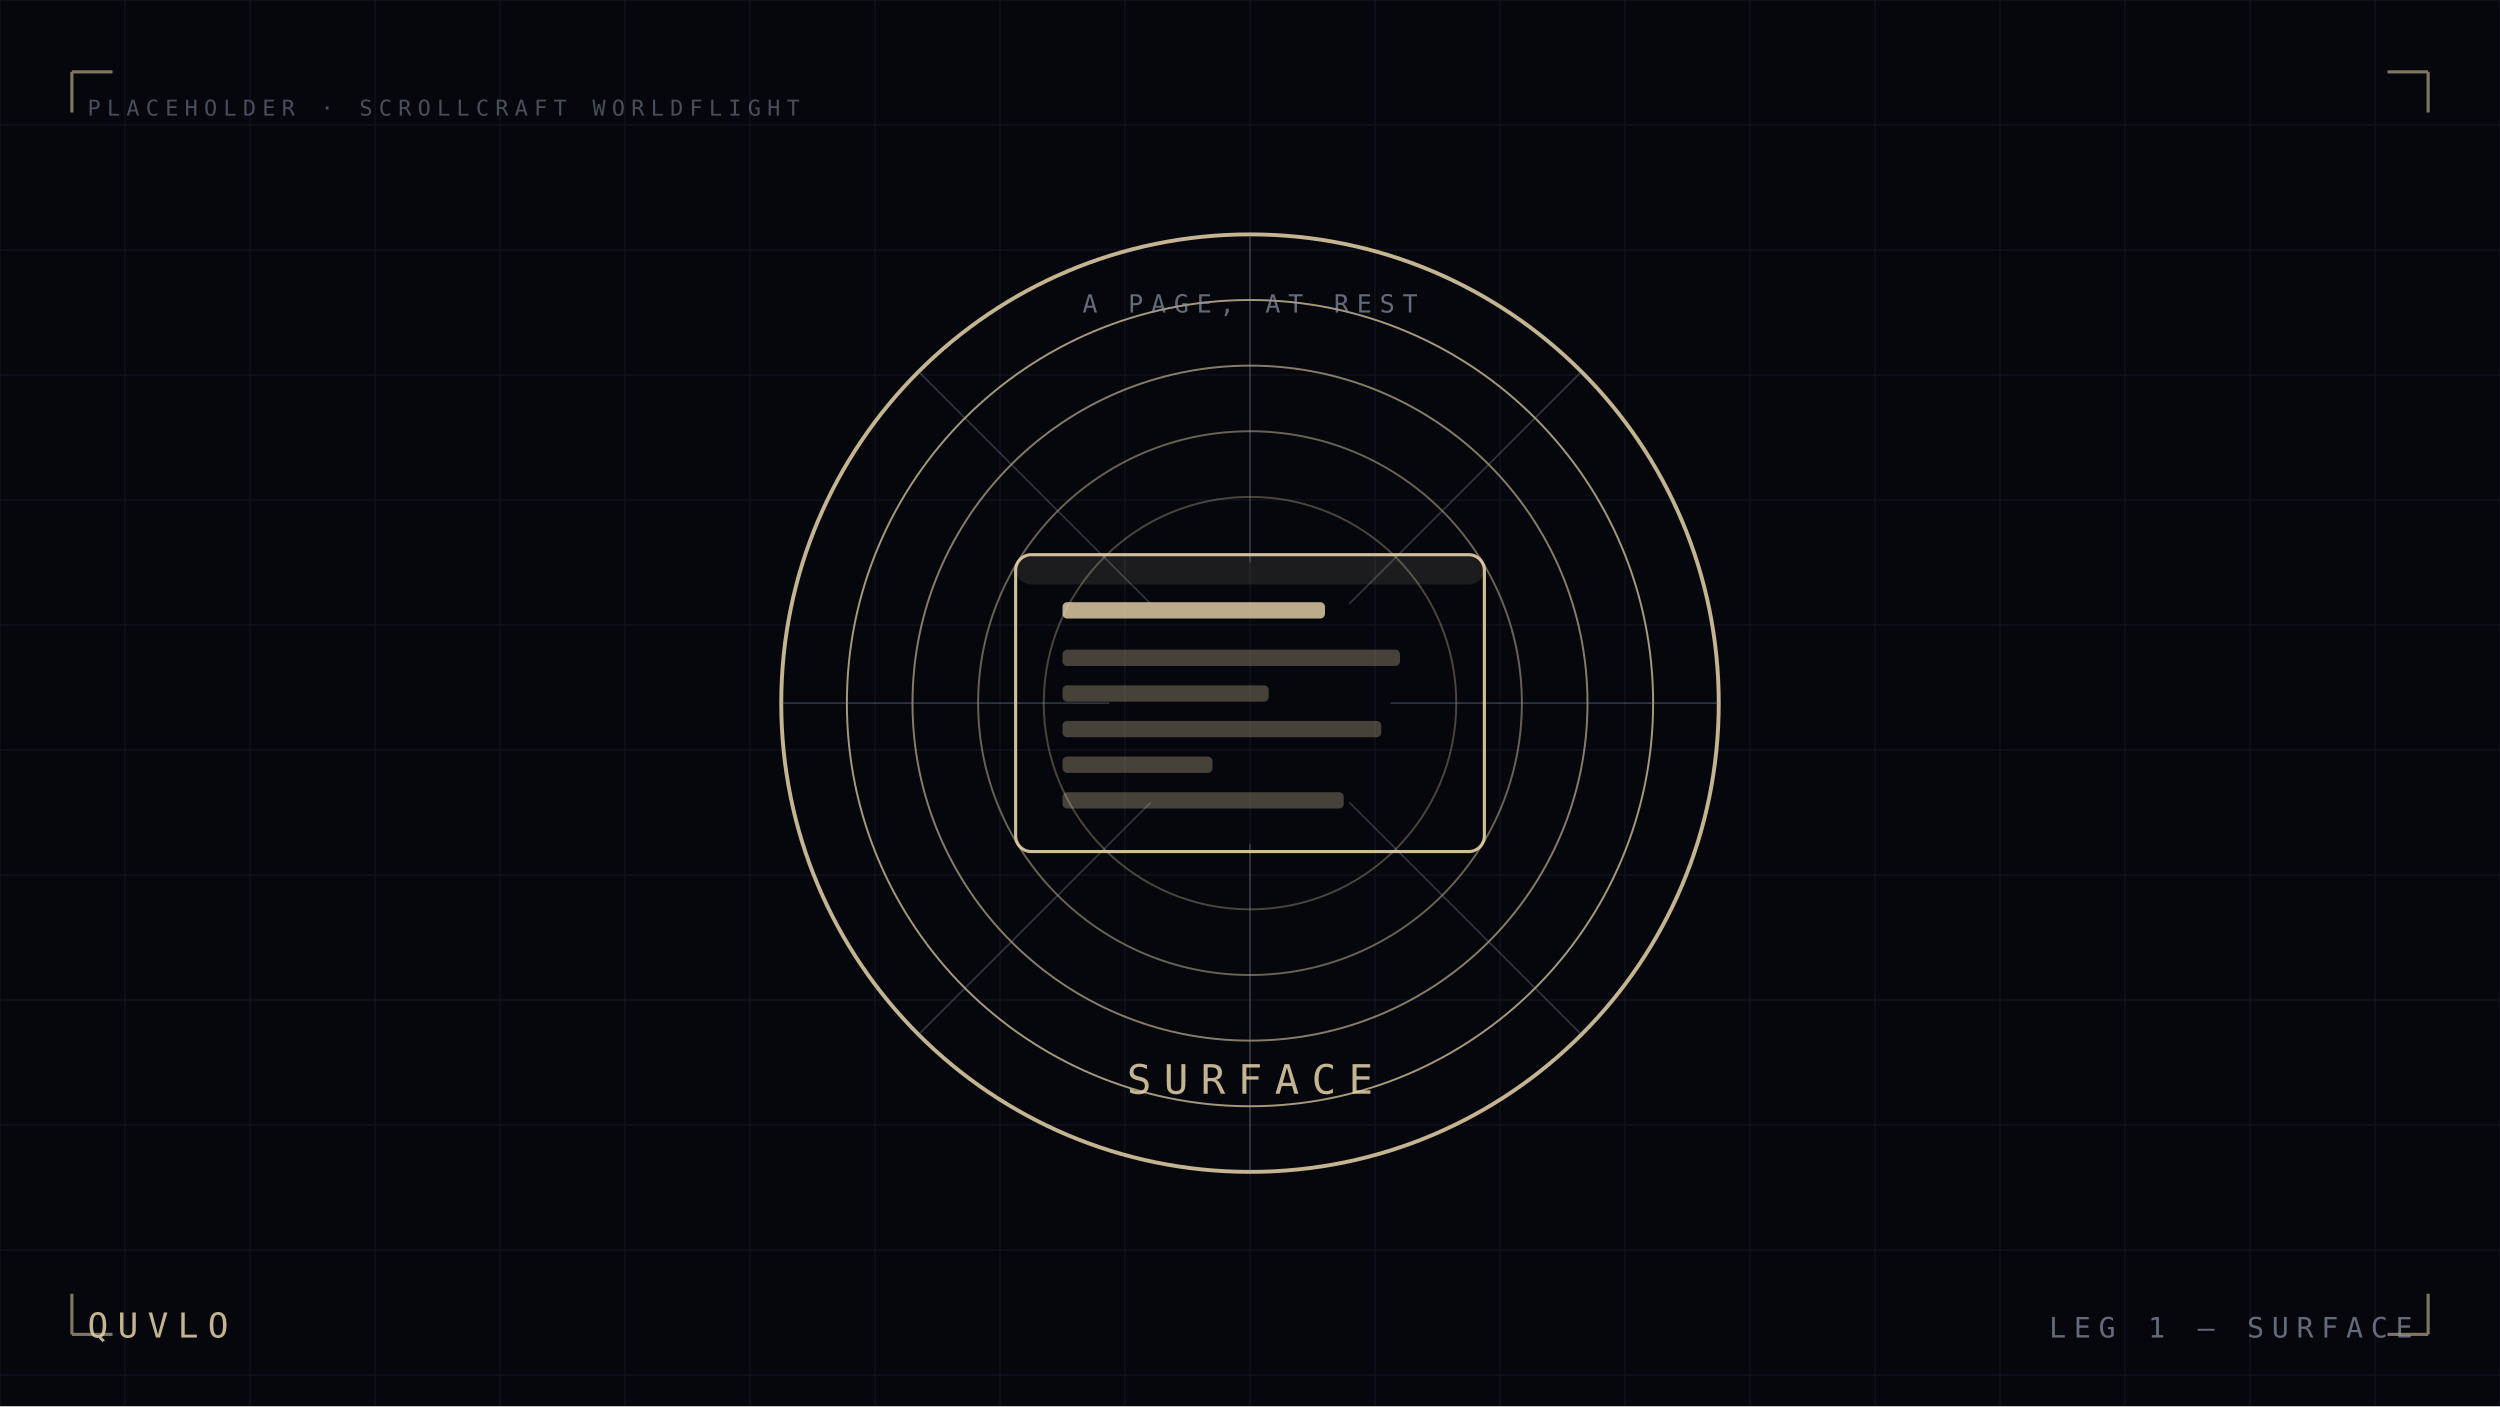
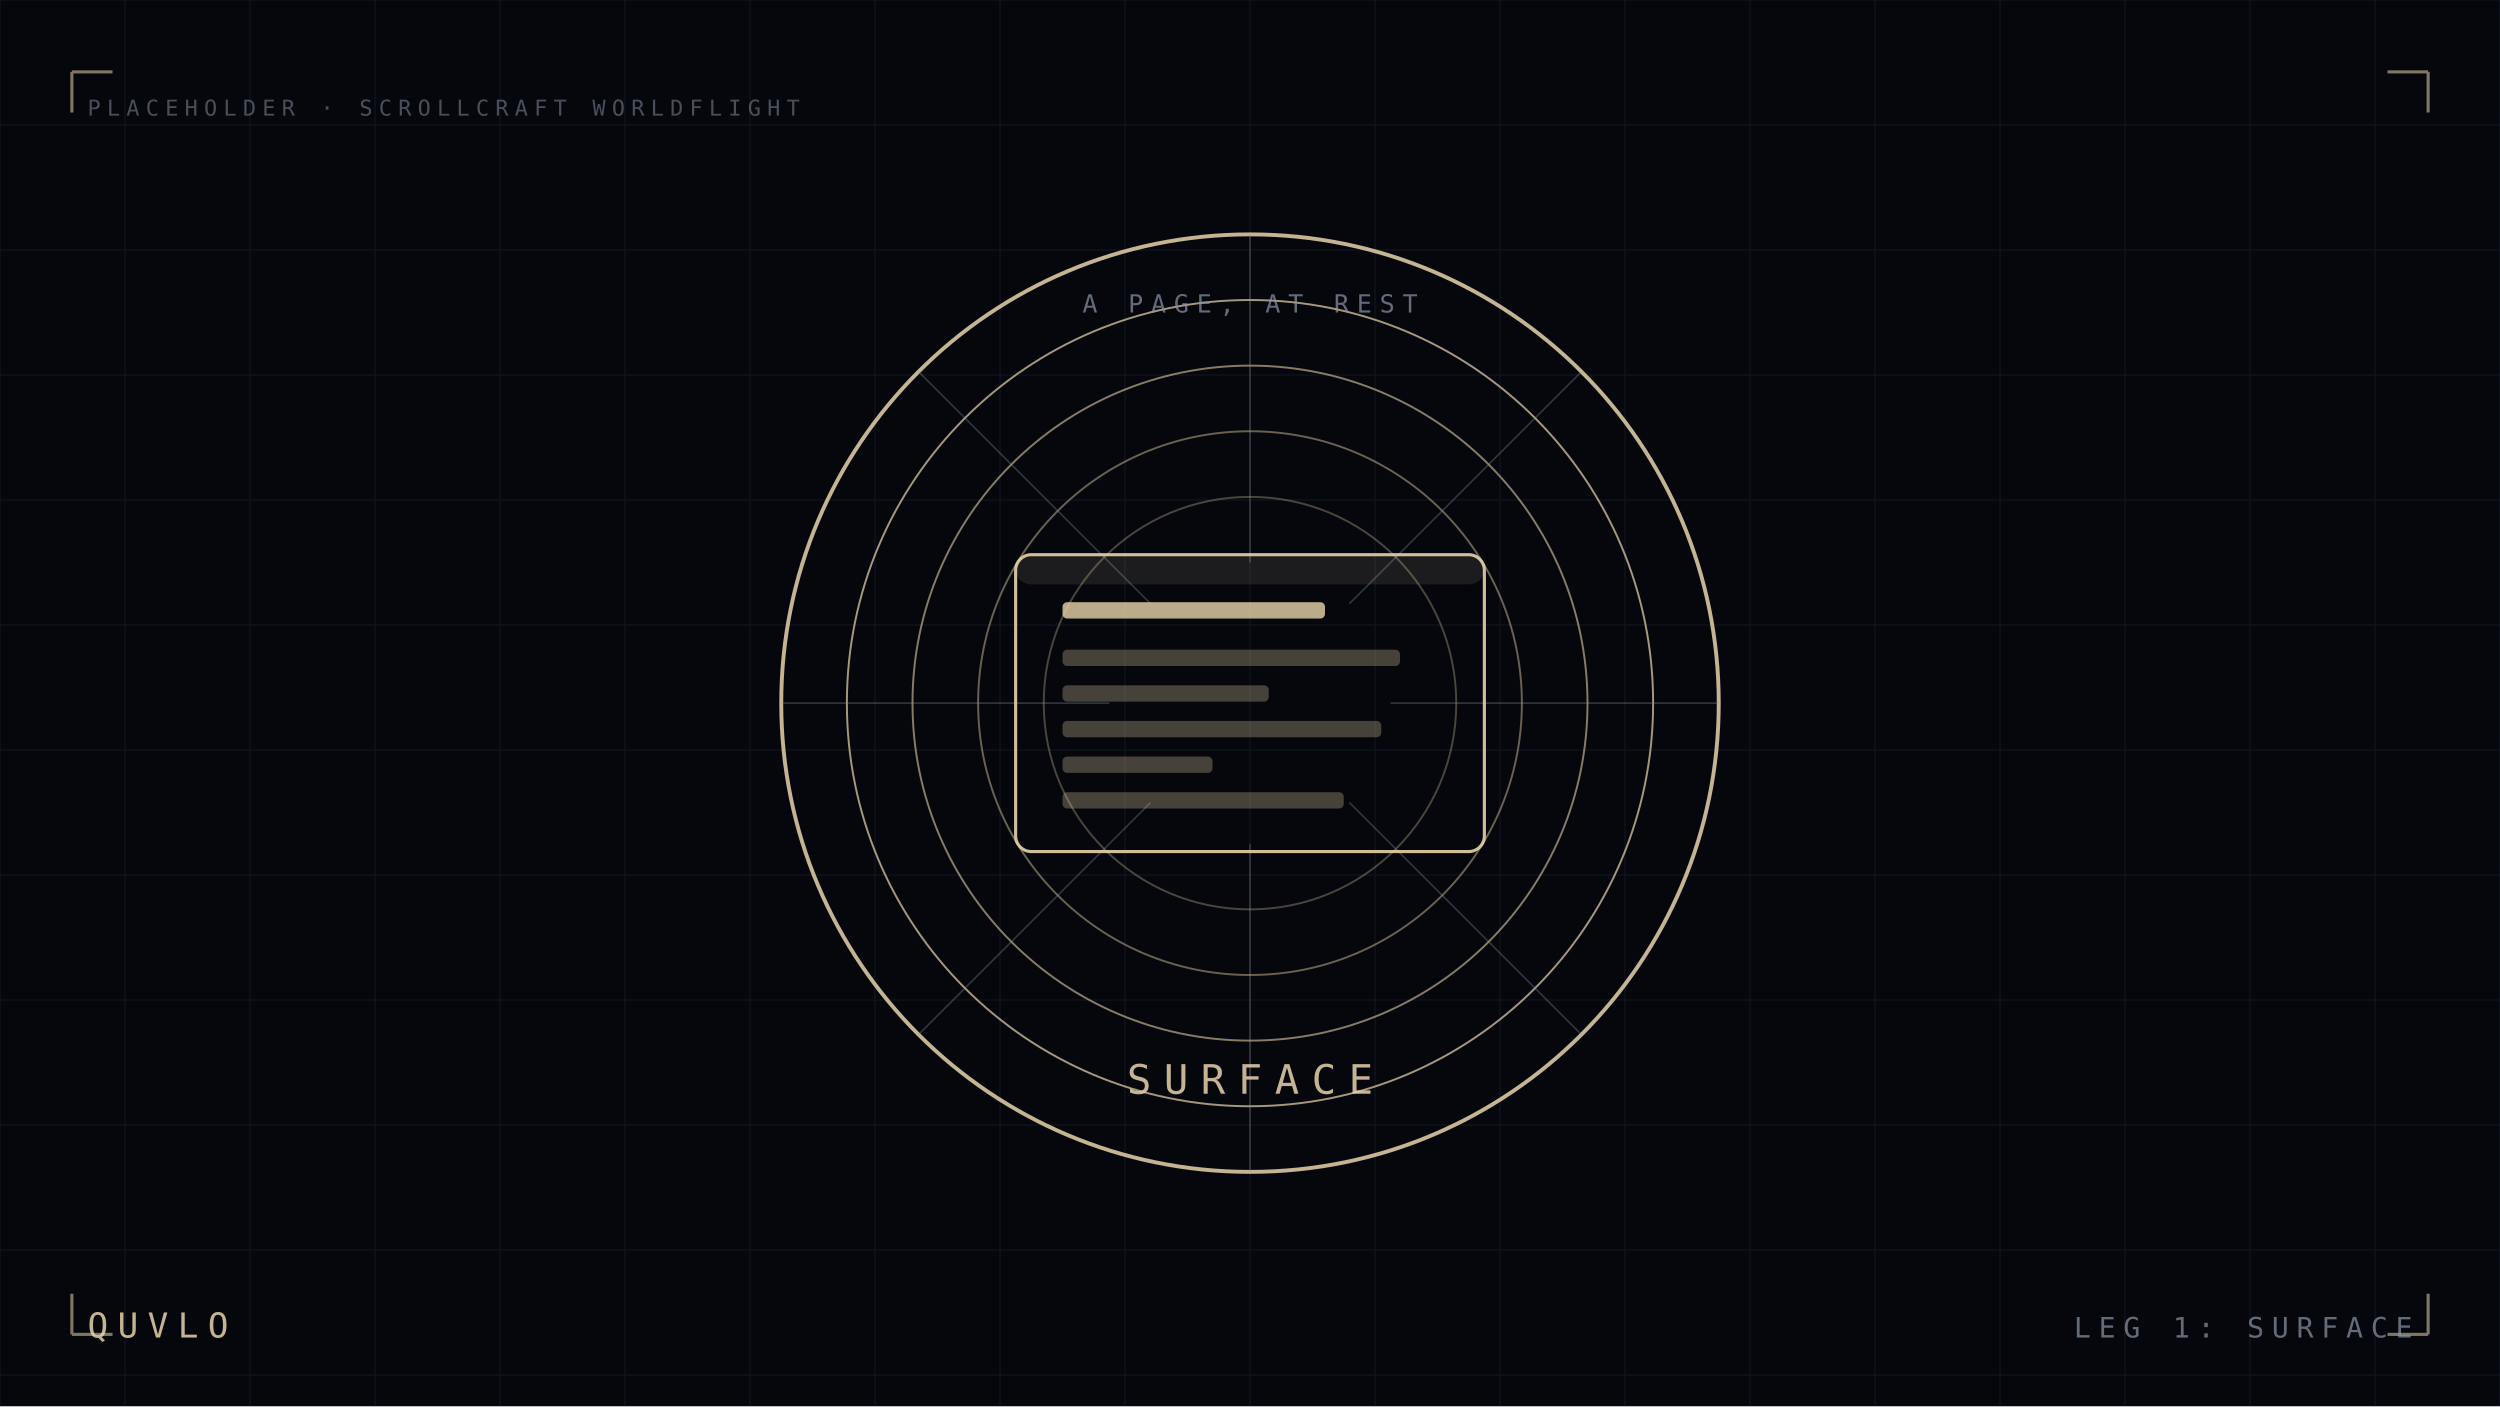
- <svg xmlns="http://www.w3.org/2000/svg" viewBox="0 0 1600 900" width="1600" height="900" role="img" aria-label="Leg 1 — Surface">
+ <svg xmlns="http://www.w3.org/2000/svg" viewBox="0 0 1600 900" width="1600" height="900" role="img" aria-label="Leg 1: Surface">
  <rect width="1600" height="900" fill="#05070d" />
  <g stroke="#4a5568" stroke-width="1" opacity="0.14">
    <line x1="0" y1="0" x2="0" y2="900" />
    <line x1="80" y1="0" x2="80" y2="900" />
    <line x1="160" y1="0" x2="160" y2="900" />
    <line x1="240" y1="0" x2="240" y2="900" />
    <line x1="320" y1="0" x2="320" y2="900" />
    <line x1="400" y1="0" x2="400" y2="900" />
    <line x1="480" y1="0" x2="480" y2="900" />
    <line x1="560" y1="0" x2="560" y2="900" />
    <line x1="640" y1="0" x2="640" y2="900" />
    <line x1="720" y1="0" x2="720" y2="900" />
    <line x1="800" y1="0" x2="800" y2="900" />
    <line x1="880" y1="0" x2="880" y2="900" />
    <line x1="960" y1="0" x2="960" y2="900" />
    <line x1="1040" y1="0" x2="1040" y2="900" />
    <line x1="1120" y1="0" x2="1120" y2="900" />
    <line x1="1200" y1="0" x2="1200" y2="900" />
    <line x1="1280" y1="0" x2="1280" y2="900" />
    <line x1="1360" y1="0" x2="1360" y2="900" />
    <line x1="1440" y1="0" x2="1440" y2="900" />
    <line x1="1520" y1="0" x2="1520" y2="900" />
    <line x1="1600" y1="0" x2="1600" y2="900" />
    <line x1="0" y1="0" x2="1600" y2="0" />
    <line x1="0" y1="80" x2="1600" y2="80" />
    <line x1="0" y1="160" x2="1600" y2="160" />
    <line x1="0" y1="240" x2="1600" y2="240" />
    <line x1="0" y1="320" x2="1600" y2="320" />
    <line x1="0" y1="400" x2="1600" y2="400" />
    <line x1="0" y1="480" x2="1600" y2="480" />
    <line x1="0" y1="560" x2="1600" y2="560" />
    <line x1="0" y1="640" x2="1600" y2="640" />
    <line x1="0" y1="720" x2="1600" y2="720" />
    <line x1="0" y1="800" x2="1600" y2="800" />
    <line x1="0" y1="880" x2="1600" y2="880" />
  </g>
  <circle cx="800" cy="450" r="300" fill="none" stroke="#e6d2a8" stroke-width="2.5" opacity="0.85" />
  <circle cx="800" cy="450" r="258" fill="none" stroke="#e6d2a8" stroke-width="1.25" opacity="0.714" />
  <circle cx="800" cy="450" r="216" fill="none" stroke="#e6d2a8" stroke-width="1.25" opacity="0.578" />
  <circle cx="800" cy="450" r="174" fill="none" stroke="#e6d2a8" stroke-width="1.25" opacity="0.442" />
  <circle cx="800" cy="450" r="132" fill="none" stroke="#e6d2a8" stroke-width="1.25" opacity="0.306" />
  <line x1="890" y1="450" x2="1100" y2="450" stroke="#8b96a8" stroke-width="1" opacity="0.34" />
  <line x1="863.64" y1="513.64" x2="1012.132" y2="662.132" stroke="#8b96a8" stroke-width="1" opacity="0.34" />
  <line x1="800" y1="540" x2="800" y2="750" stroke="#8b96a8" stroke-width="1" opacity="0.34" />
  <line x1="736.36" y1="513.64" x2="587.868" y2="662.132" stroke="#8b96a8" stroke-width="1" opacity="0.34" />
  <line x1="710" y1="450" x2="500" y2="450" stroke="#8b96a8" stroke-width="1" opacity="0.34" />
  <line x1="736.36" y1="386.36" x2="587.868" y2="237.868" stroke="#8b96a8" stroke-width="1" opacity="0.34" />
  <line x1="800" y1="360" x2="800" y2="150" stroke="#8b96a8" stroke-width="1" opacity="0.34" />
  <line x1="863.64" y1="386.36" x2="1012.132" y2="237.868" stroke="#8b96a8" stroke-width="1" opacity="0.34" />
  <g>
    <rect x="650" y="355" width="300" height="190" rx="10" fill="none" stroke="#e6d2a8" stroke-width="2" opacity="0.9" />
    <rect x="650" y="355" width="300" height="19" rx="10" fill="#e6d2a8" opacity="0.108" />
    <rect x="680" y="385.4" width="168" height="10.45" rx="3" fill="#e6d2a8" opacity="0.81" />
    <rect x="680" y="415.8" width="216" height="10.45" rx="3" fill="#e6d2a8" opacity="0.288" />
    <rect x="680" y="438.6" width="132" height="10.45" rx="3" fill="#e6d2a8" opacity="0.288" />
    <rect x="680" y="461.4" width="204" height="10.45" rx="3" fill="#e6d2a8" opacity="0.288" />
    <rect x="680" y="484.2" width="96" height="10.45" rx="3" fill="#e6d2a8" opacity="0.288" />
    <rect x="680" y="507" width="180" height="10.45" rx="3" fill="#e6d2a8" opacity="0.288" />
  </g>
  <text x="800" y="700" font-family="'Space Mono',ui-monospace,monospace" font-size="26" letter-spacing="8" fill="#e6d2a8" opacity="0.85" text-anchor="middle">SURFACE</text>
  <text x="800" y="200" font-family="'Space Mono',ui-monospace,monospace" font-size="16" letter-spacing="5" fill="#8b96a8" opacity="0.7" text-anchor="middle">A PAGE, AT REST</text>
  <g stroke="#e6d2a8" stroke-width="2" opacity="0.55" fill="none">
    <path d="M46 46 h26 M46 46 v26" />
    <path d="M1554 46 h-26 M1554 46 v26" />
    <path d="M46 854 h26 M46 854 v-26" />
    <path d="M1554 854 h-26 M1554 854 v-26" />
  </g>
  <text x="56" y="856" font-family="'Space Mono',ui-monospace,monospace" font-size="22" letter-spacing="6" fill="#e6d2a8" opacity="0.85" text-anchor="start">QUVLO</text>
-   <text x="1544" y="856" font-family="'Space Mono',ui-monospace,monospace" font-size="18" letter-spacing="5" fill="#8b96a8" opacity="0.7" text-anchor="end">LEG 1 — SURFACE</text>
+   <text x="1544" y="856" font-family="'Space Mono',ui-monospace,monospace" font-size="18" letter-spacing="5" fill="#8b96a8" opacity="0.7" text-anchor="end">LEG 1: SURFACE</text>
  <text x="56" y="74" font-family="'Space Mono',ui-monospace,monospace" font-size="14" letter-spacing="4" fill="#8b96a8" opacity="0.5" text-anchor="start">PLACEHOLDER · SCROLLCRAFT WORLDFLIGHT</text>
</svg>
